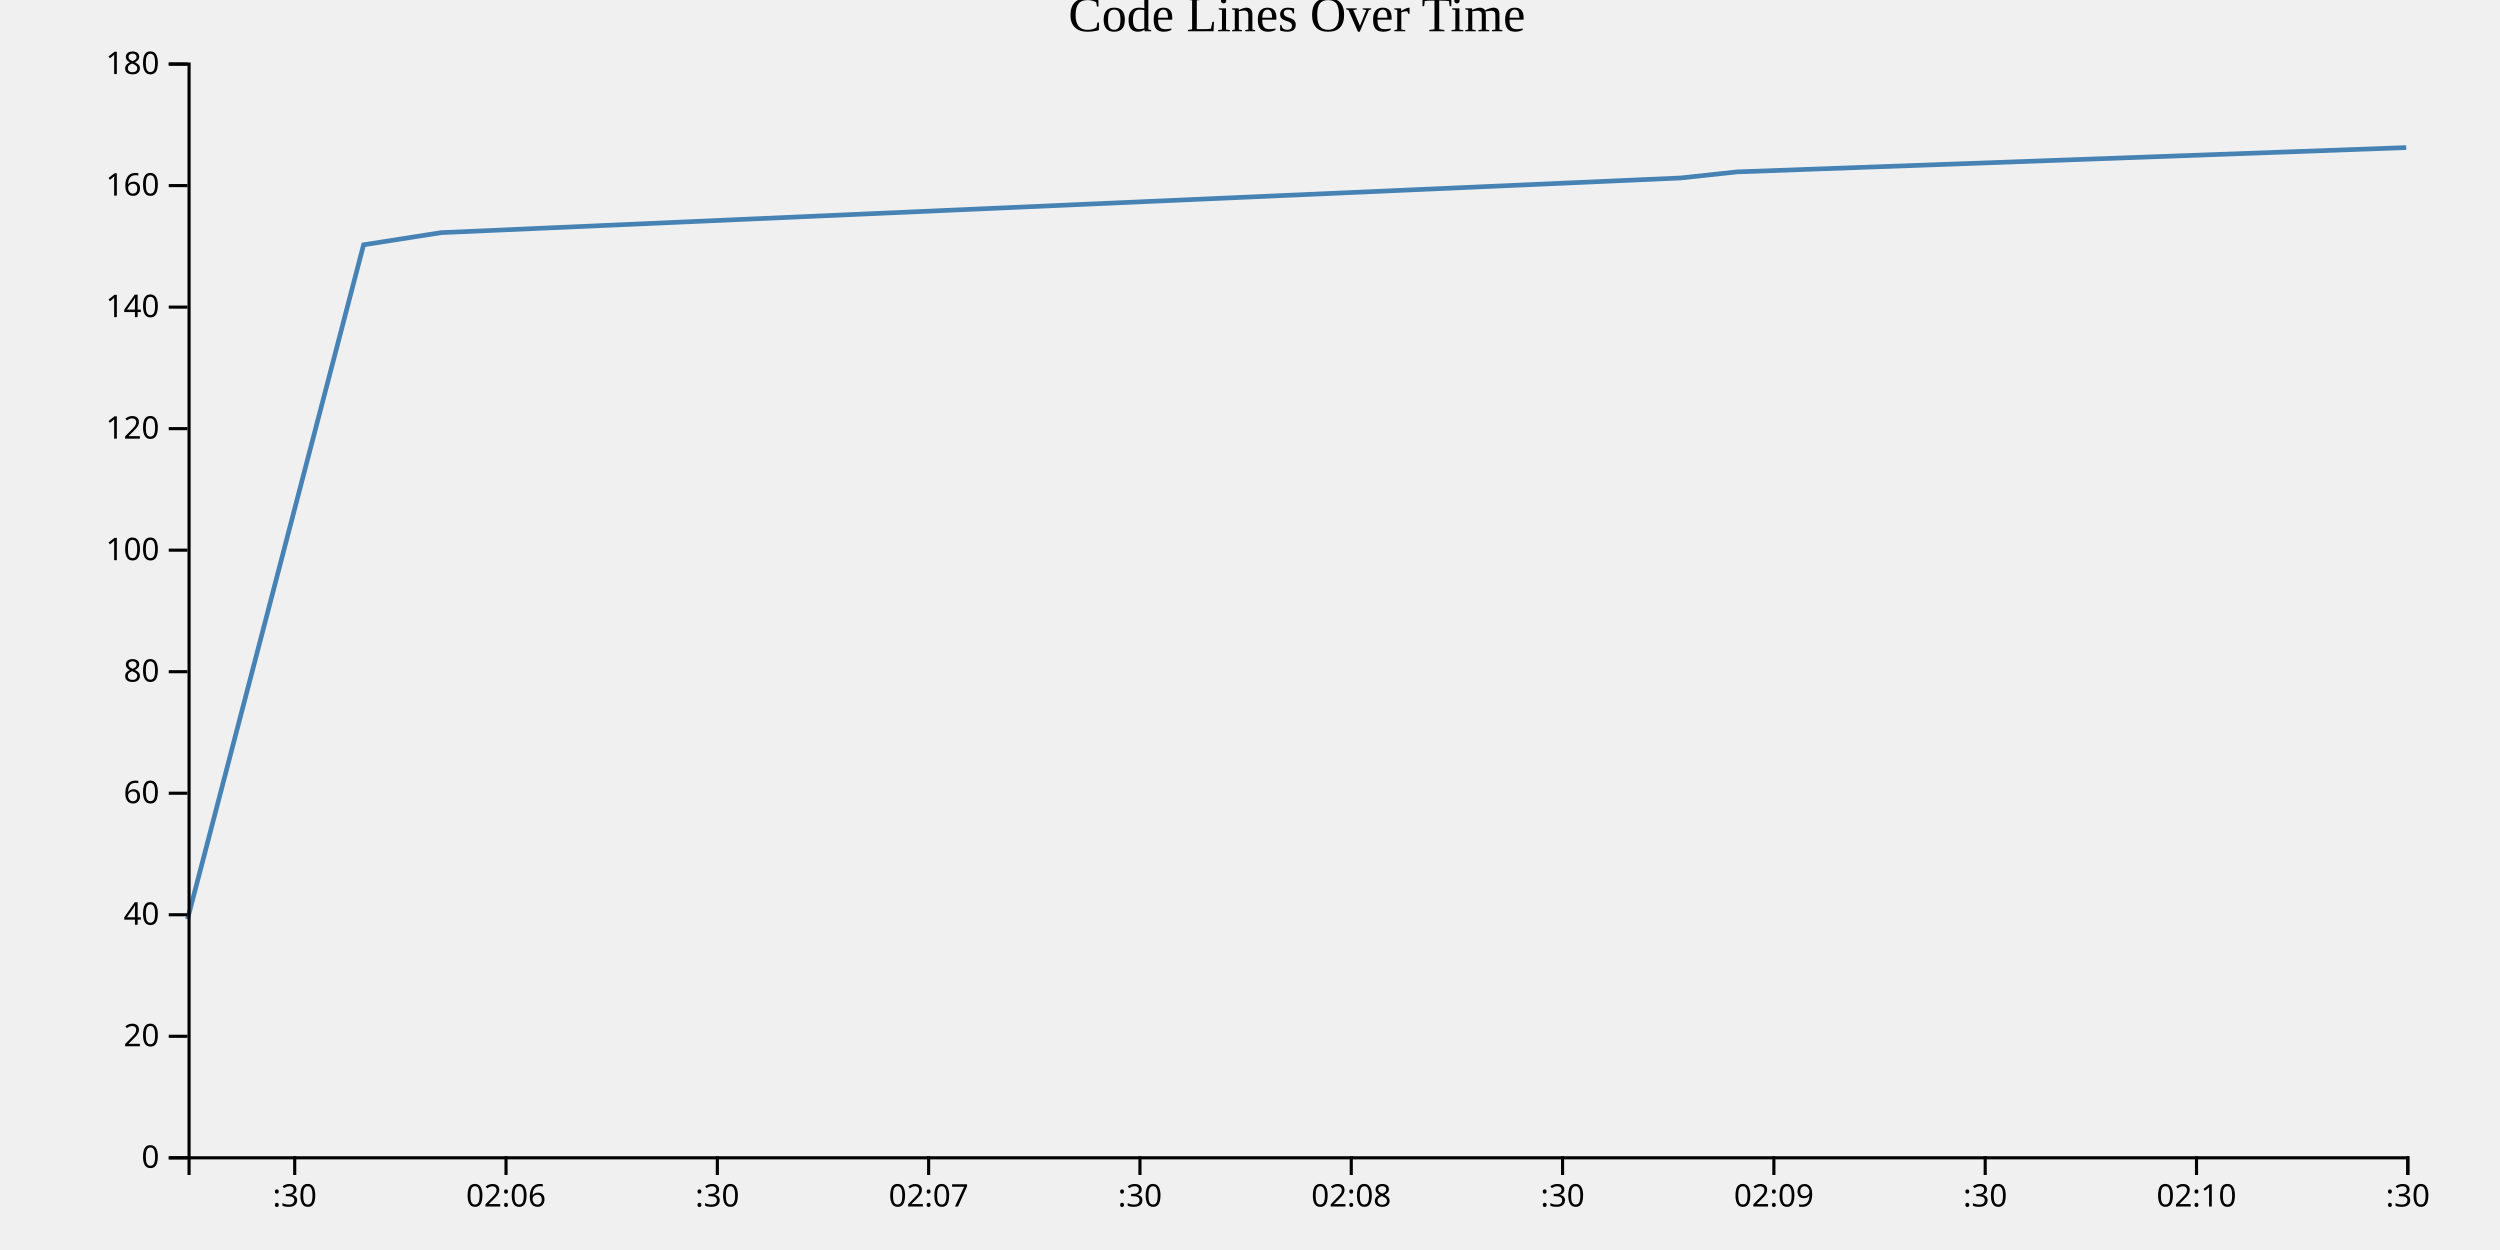
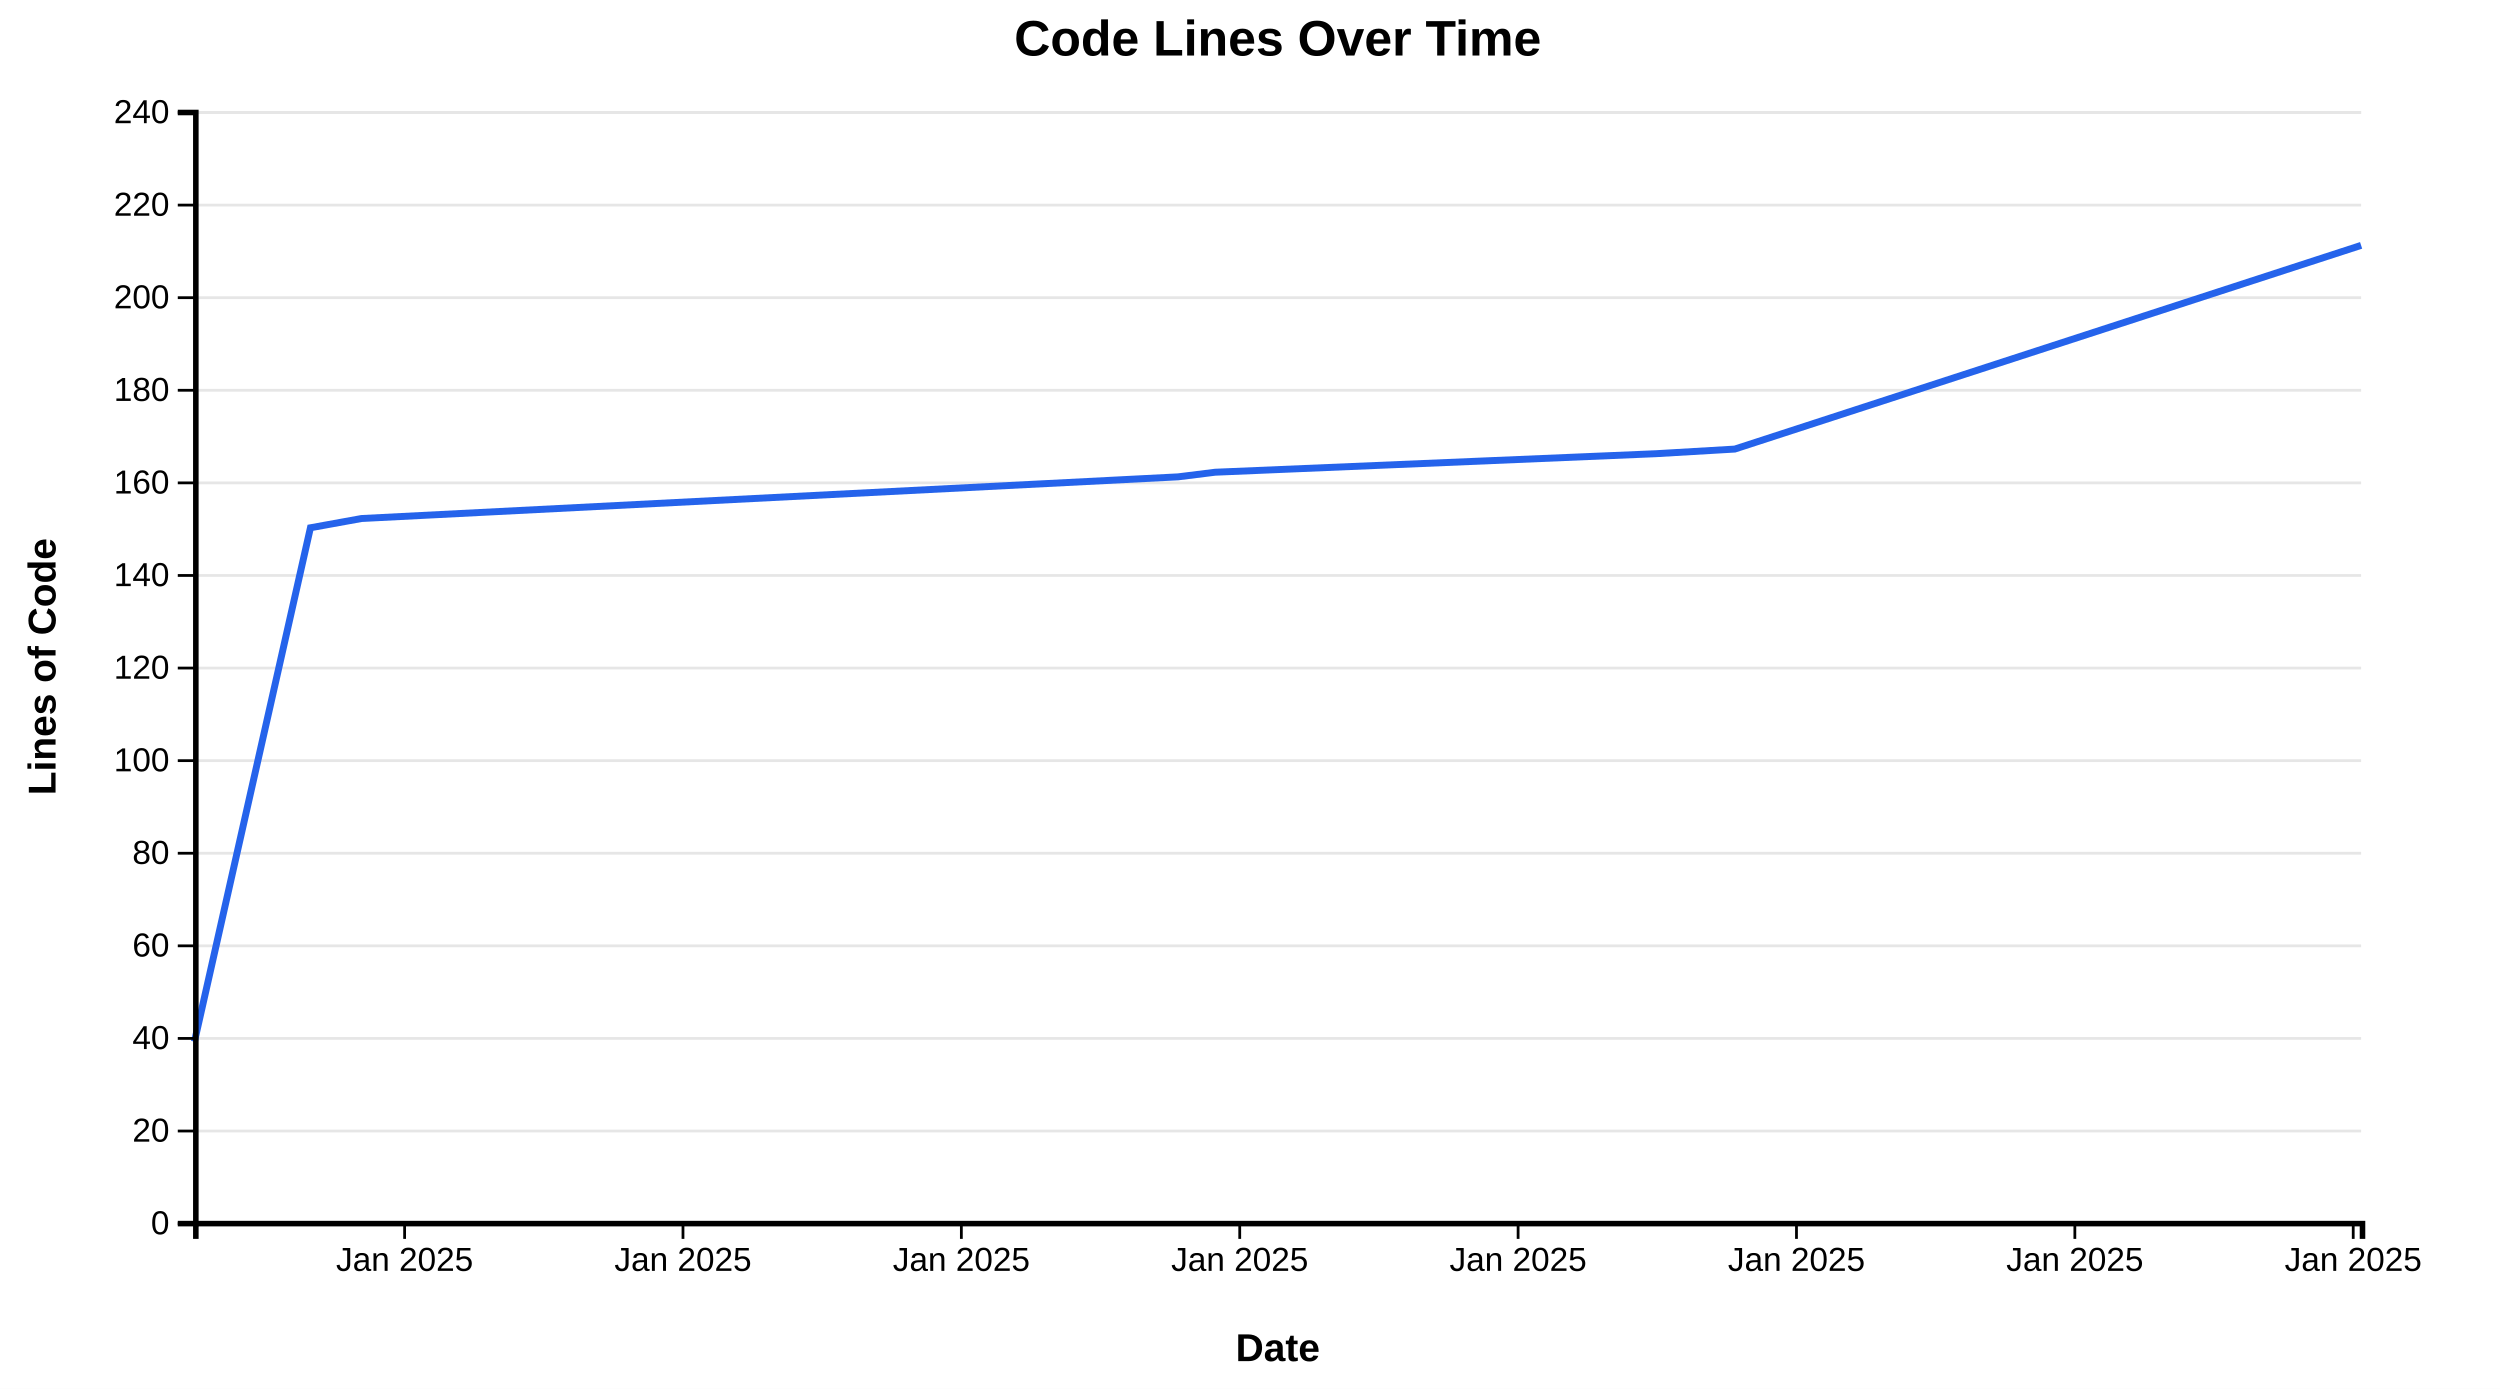
- <svg xmlns="http://www.w3.org/2000/svg" width="800" height="400">
-   <g transform="translate(60,20)">
-     <path fill="none" stroke="steelblue" stroke-width="1.5" d="M0,274.167L56.349,58.333L81.143,54.444L477.841,36.944L495.873,35L710,27.222" />
-     <g transform="translate(0,350)" fill="none" font-size="10" font-family="sans-serif" text-anchor="middle">
-       <path class="domain" stroke="currentColor" d="M0.5,6V0.5H710.5V6" />
-       <g class="tick" opacity="1" transform="translate(34.30952,0)">
-         <line stroke="currentColor" y2="6" />
-         <text fill="currentColor" y="9" dy="0.71em">:30</text>
+ <svg xmlns="http://www.w3.org/2000/svg" width="900" height="500">
+   <rect width="100%" height="100%" fill="white" />
+   <g transform="translate(70,40)">
+     <g class="grid" opacity="0.1" fill="none" font-size="10" font-family="sans-serif" text-anchor="end">
+       <path class="domain" stroke="currentColor" d="M780,400.5H0.5V0.5H780" />
+       <g class="tick" opacity="1" transform="translate(0,400.5)">
+         <line stroke="currentColor" x2="780" />
+         <text fill="currentColor" x="-3" dy="0.32em" />
      </g>
-       <g class="tick" opacity="1" transform="translate(101.9286,0)">
-         <line stroke="currentColor" y2="6" />
-         <text fill="currentColor" y="9" dy="0.71em">02:06</text>
+       <g class="tick" opacity="1" transform="translate(0,367.1667)">
+         <line stroke="currentColor" x2="780" />
+         <text fill="currentColor" x="-3" dy="0.32em" />
      </g>
-       <g class="tick" opacity="1" transform="translate(169.5476,0)">
-         <line stroke="currentColor" y2="6" />
-         <text fill="currentColor" y="9" dy="0.71em">:30</text>
+       <g class="tick" opacity="1" transform="translate(0,333.8333)">
+         <line stroke="currentColor" x2="780" />
+         <text fill="currentColor" x="-3" dy="0.32em" />
      </g>
-       <g class="tick" opacity="1" transform="translate(237.1667,0)">
-         <line stroke="currentColor" y2="6" />
-         <text fill="currentColor" y="9" dy="0.71em">02:07</text>
+       <g class="tick" opacity="1" transform="translate(0,300.5)">
+         <line stroke="currentColor" x2="780" />
+         <text fill="currentColor" x="-3" dy="0.32em" />
      </g>
-       <g class="tick" opacity="1" transform="translate(304.7857,0)">
-         <line stroke="currentColor" y2="6" />
-         <text fill="currentColor" y="9" dy="0.71em">:30</text>
+       <g class="tick" opacity="1" transform="translate(0,267.1667)">
+         <line stroke="currentColor" x2="780" />
+         <text fill="currentColor" x="-3" dy="0.32em" />
      </g>
-       <g class="tick" opacity="1" transform="translate(372.4048,0)">
-         <line stroke="currentColor" y2="6" />
-         <text fill="currentColor" y="9" dy="0.71em">02:08</text>
+       <g class="tick" opacity="1" transform="translate(0,233.8333)">
+         <line stroke="currentColor" x2="780" />
+         <text fill="currentColor" x="-3" dy="0.32em" />
      </g>
-       <g class="tick" opacity="1" transform="translate(440.0238,0)">
-         <line stroke="currentColor" y2="6" />
-         <text fill="currentColor" y="9" dy="0.71em">:30</text>
+       <g class="tick" opacity="1" transform="translate(0,200.5)">
+         <line stroke="currentColor" x2="780" />
+         <text fill="currentColor" x="-3" dy="0.32em" />
      </g>
-       <g class="tick" opacity="1" transform="translate(507.6429,0)">
-         <line stroke="currentColor" y2="6" />
-         <text fill="currentColor" y="9" dy="0.71em">02:09</text>
+       <g class="tick" opacity="1" transform="translate(0,167.1667)">
+         <line stroke="currentColor" x2="780" />
+         <text fill="currentColor" x="-3" dy="0.32em" />
      </g>
-       <g class="tick" opacity="1" transform="translate(575.2619,0)">
-         <line stroke="currentColor" y2="6" />
-         <text fill="currentColor" y="9" dy="0.71em">:30</text>
+       <g class="tick" opacity="1" transform="translate(0,133.8333)">
+         <line stroke="currentColor" x2="780" />
+         <text fill="currentColor" x="-3" dy="0.32em" />
      </g>
-       <g class="tick" opacity="1" transform="translate(642.881,0)">
-         <line stroke="currentColor" y2="6" />
-         <text fill="currentColor" y="9" dy="0.71em">02:10</text>
+       <g class="tick" opacity="1" transform="translate(0,100.5)">
+         <line stroke="currentColor" x2="780" />
+         <text fill="currentColor" x="-3" dy="0.32em" />
      </g>
-       <g class="tick" opacity="1" transform="translate(710.5,0)">
-         <line stroke="currentColor" y2="6" />
-         <text fill="currentColor" y="9" dy="0.71em">:30</text>
+       <g class="tick" opacity="1" transform="translate(0,67.16667)">
+         <line stroke="currentColor" x2="780" />
+         <text fill="currentColor" x="-3" dy="0.32em" />
+       </g>
+       <g class="tick" opacity="1" transform="translate(0,33.83333)">
+         <line stroke="currentColor" x2="780" />
+         <text fill="currentColor" x="-3" dy="0.32em" />
+       </g>
+       <g class="tick" opacity="1" transform="translate(0,0.5)">
+         <line stroke="currentColor" x2="780" />
+         <text fill="currentColor" x="-3" dy="0.32em" />
      </g>
    </g>
-     <g fill="none" font-size="10" font-family="sans-serif" text-anchor="end">
-       <path class="domain" stroke="currentColor" d="M-6,350.5H0.5V0.5H-6" />
-       <g class="tick" opacity="1" transform="translate(0,350.5)">
+     <path fill="none" stroke="#2563eb" stroke-width="2.5" d="M0,335L41.756,150L60.128,146.667L354.09,131.667L367.452,130L526.124,123.333L554.518,121.667L780,48.333" />
+     <g transform="translate(0,400)" fill="none" font-size="10" font-family="sans-serif" text-anchor="middle" style="font-size: 12px; font-family: Arial, sans-serif;">
+       <path class="domain" stroke="currentColor" d="M0.5,6V0.5H780.5V6" stroke-width="2" />
+       <g class="tick" opacity="1" transform="translate(75.6606,0)">
+         <line stroke="currentColor" y2="6" />
+         <text fill="currentColor" y="9" dy="0.71em">Jan 2025</text>
+       </g>
+       <g class="tick" opacity="1" transform="translate(175.8747,0)">
+         <line stroke="currentColor" y2="6" />
+         <text fill="currentColor" y="9" dy="0.71em">Jan 2025</text>
+       </g>
+       <g class="tick" opacity="1" transform="translate(276.0889,0)">
+         <line stroke="currentColor" y2="6" />
+         <text fill="currentColor" y="9" dy="0.71em">Jan 2025</text>
+       </g>
+       <g class="tick" opacity="1" transform="translate(376.303,0)">
+         <line stroke="currentColor" y2="6" />
+         <text fill="currentColor" y="9" dy="0.71em">Jan 2025</text>
+       </g>
+       <g class="tick" opacity="1" transform="translate(476.5171,0)">
+         <line stroke="currentColor" y2="6" />
+         <text fill="currentColor" y="9" dy="0.71em">Jan 2025</text>
+       </g>
+       <g class="tick" opacity="1" transform="translate(576.7313,0)">
+         <line stroke="currentColor" y2="6" />
+         <text fill="currentColor" y="9" dy="0.71em">Jan 2025</text>
+       </g>
+       <g class="tick" opacity="1" transform="translate(676.9454,0)">
+         <line stroke="currentColor" y2="6" />
+         <text fill="currentColor" y="9" dy="0.71em">Jan 2025</text>
+       </g>
+       <g class="tick" opacity="1" transform="translate(777.1595,0)">
+         <line stroke="currentColor" y2="6" />
+         <text fill="currentColor" y="9" dy="0.71em">Jan 2025</text>
+       </g>
+     </g>
+     <g fill="none" font-size="10" font-family="sans-serif" text-anchor="end" style="font-size: 12px; font-family: Arial, sans-serif;">
+       <path class="domain" stroke="currentColor" d="M-6,400.5H0.5V0.5H-6" stroke-width="2" />
+       <g class="tick" opacity="1" transform="translate(0,400.5)">
        <line stroke="currentColor" x2="-6" />
        <text fill="currentColor" x="-9" dy="0.32em">0</text>
      </g>
-       <g class="tick" opacity="1" transform="translate(0,311.6111)">
+       <g class="tick" opacity="1" transform="translate(0,367.1667)">
        <line stroke="currentColor" x2="-6" />
        <text fill="currentColor" x="-9" dy="0.32em">20</text>
      </g>
-       <g class="tick" opacity="1" transform="translate(0,272.7222)">
+       <g class="tick" opacity="1" transform="translate(0,333.8333)">
        <line stroke="currentColor" x2="-6" />
        <text fill="currentColor" x="-9" dy="0.32em">40</text>
      </g>
-       <g class="tick" opacity="1" transform="translate(0,233.8333)">
+       <g class="tick" opacity="1" transform="translate(0,300.5)">
        <line stroke="currentColor" x2="-6" />
        <text fill="currentColor" x="-9" dy="0.32em">60</text>
      </g>
-       <g class="tick" opacity="1" transform="translate(0,194.9444)">
+       <g class="tick" opacity="1" transform="translate(0,267.1667)">
        <line stroke="currentColor" x2="-6" />
        <text fill="currentColor" x="-9" dy="0.32em">80</text>
      </g>
-       <g class="tick" opacity="1" transform="translate(0,156.0556)">
+       <g class="tick" opacity="1" transform="translate(0,233.8333)">
        <line stroke="currentColor" x2="-6" />
        <text fill="currentColor" x="-9" dy="0.32em">100</text>
      </g>
-       <g class="tick" opacity="1" transform="translate(0,117.1667)">
+       <g class="tick" opacity="1" transform="translate(0,200.5)">
        <line stroke="currentColor" x2="-6" />
        <text fill="currentColor" x="-9" dy="0.32em">120</text>
      </g>
-       <g class="tick" opacity="1" transform="translate(0,78.27778)">
+       <g class="tick" opacity="1" transform="translate(0,167.1667)">
        <line stroke="currentColor" x2="-6" />
        <text fill="currentColor" x="-9" dy="0.32em">140</text>
      </g>
-       <g class="tick" opacity="1" transform="translate(0,39.38889)">
+       <g class="tick" opacity="1" transform="translate(0,133.8333)">
        <line stroke="currentColor" x2="-6" />
        <text fill="currentColor" x="-9" dy="0.32em">160</text>
      </g>
-       <g class="tick" opacity="1" transform="translate(0,0.5)">
+       <g class="tick" opacity="1" transform="translate(0,100.5)">
        <line stroke="currentColor" x2="-6" />
        <text fill="currentColor" x="-9" dy="0.32em">180</text>
      </g>
+       <g class="tick" opacity="1" transform="translate(0,67.16667)">
+         <line stroke="currentColor" x2="-6" />
+         <text fill="currentColor" x="-9" dy="0.32em">200</text>
+       </g>
+       <g class="tick" opacity="1" transform="translate(0,33.83333)">
+         <line stroke="currentColor" x2="-6" />
+         <text fill="currentColor" x="-9" dy="0.32em">220</text>
+       </g>
+       <g class="tick" opacity="1" transform="translate(0,0.5)">
+         <line stroke="currentColor" x2="-6" />
+         <text fill="currentColor" x="-9" dy="0.32em">240</text>
+       </g>
    </g>
-     <text x="355" y="-10" text-anchor="middle" style="font-size: 16px;">Code Lines Over Time</text>
+     <text transform="rotate(-90)" y="-50" x="-200" text-anchor="middle" style="font-size: 14px; font-family: Arial, sans-serif; font-weight: bold;">Lines of Code</text>
+     <text x="390" y="450" text-anchor="middle" style="font-size: 14px; font-family: Arial, sans-serif; font-weight: bold;">Date</text>
+     <text x="390" y="-20" text-anchor="middle" style="font-size: 18px; font-family: Arial, sans-serif; font-weight: bold;">Code Lines Over Time</text>
  </g>
</svg>
